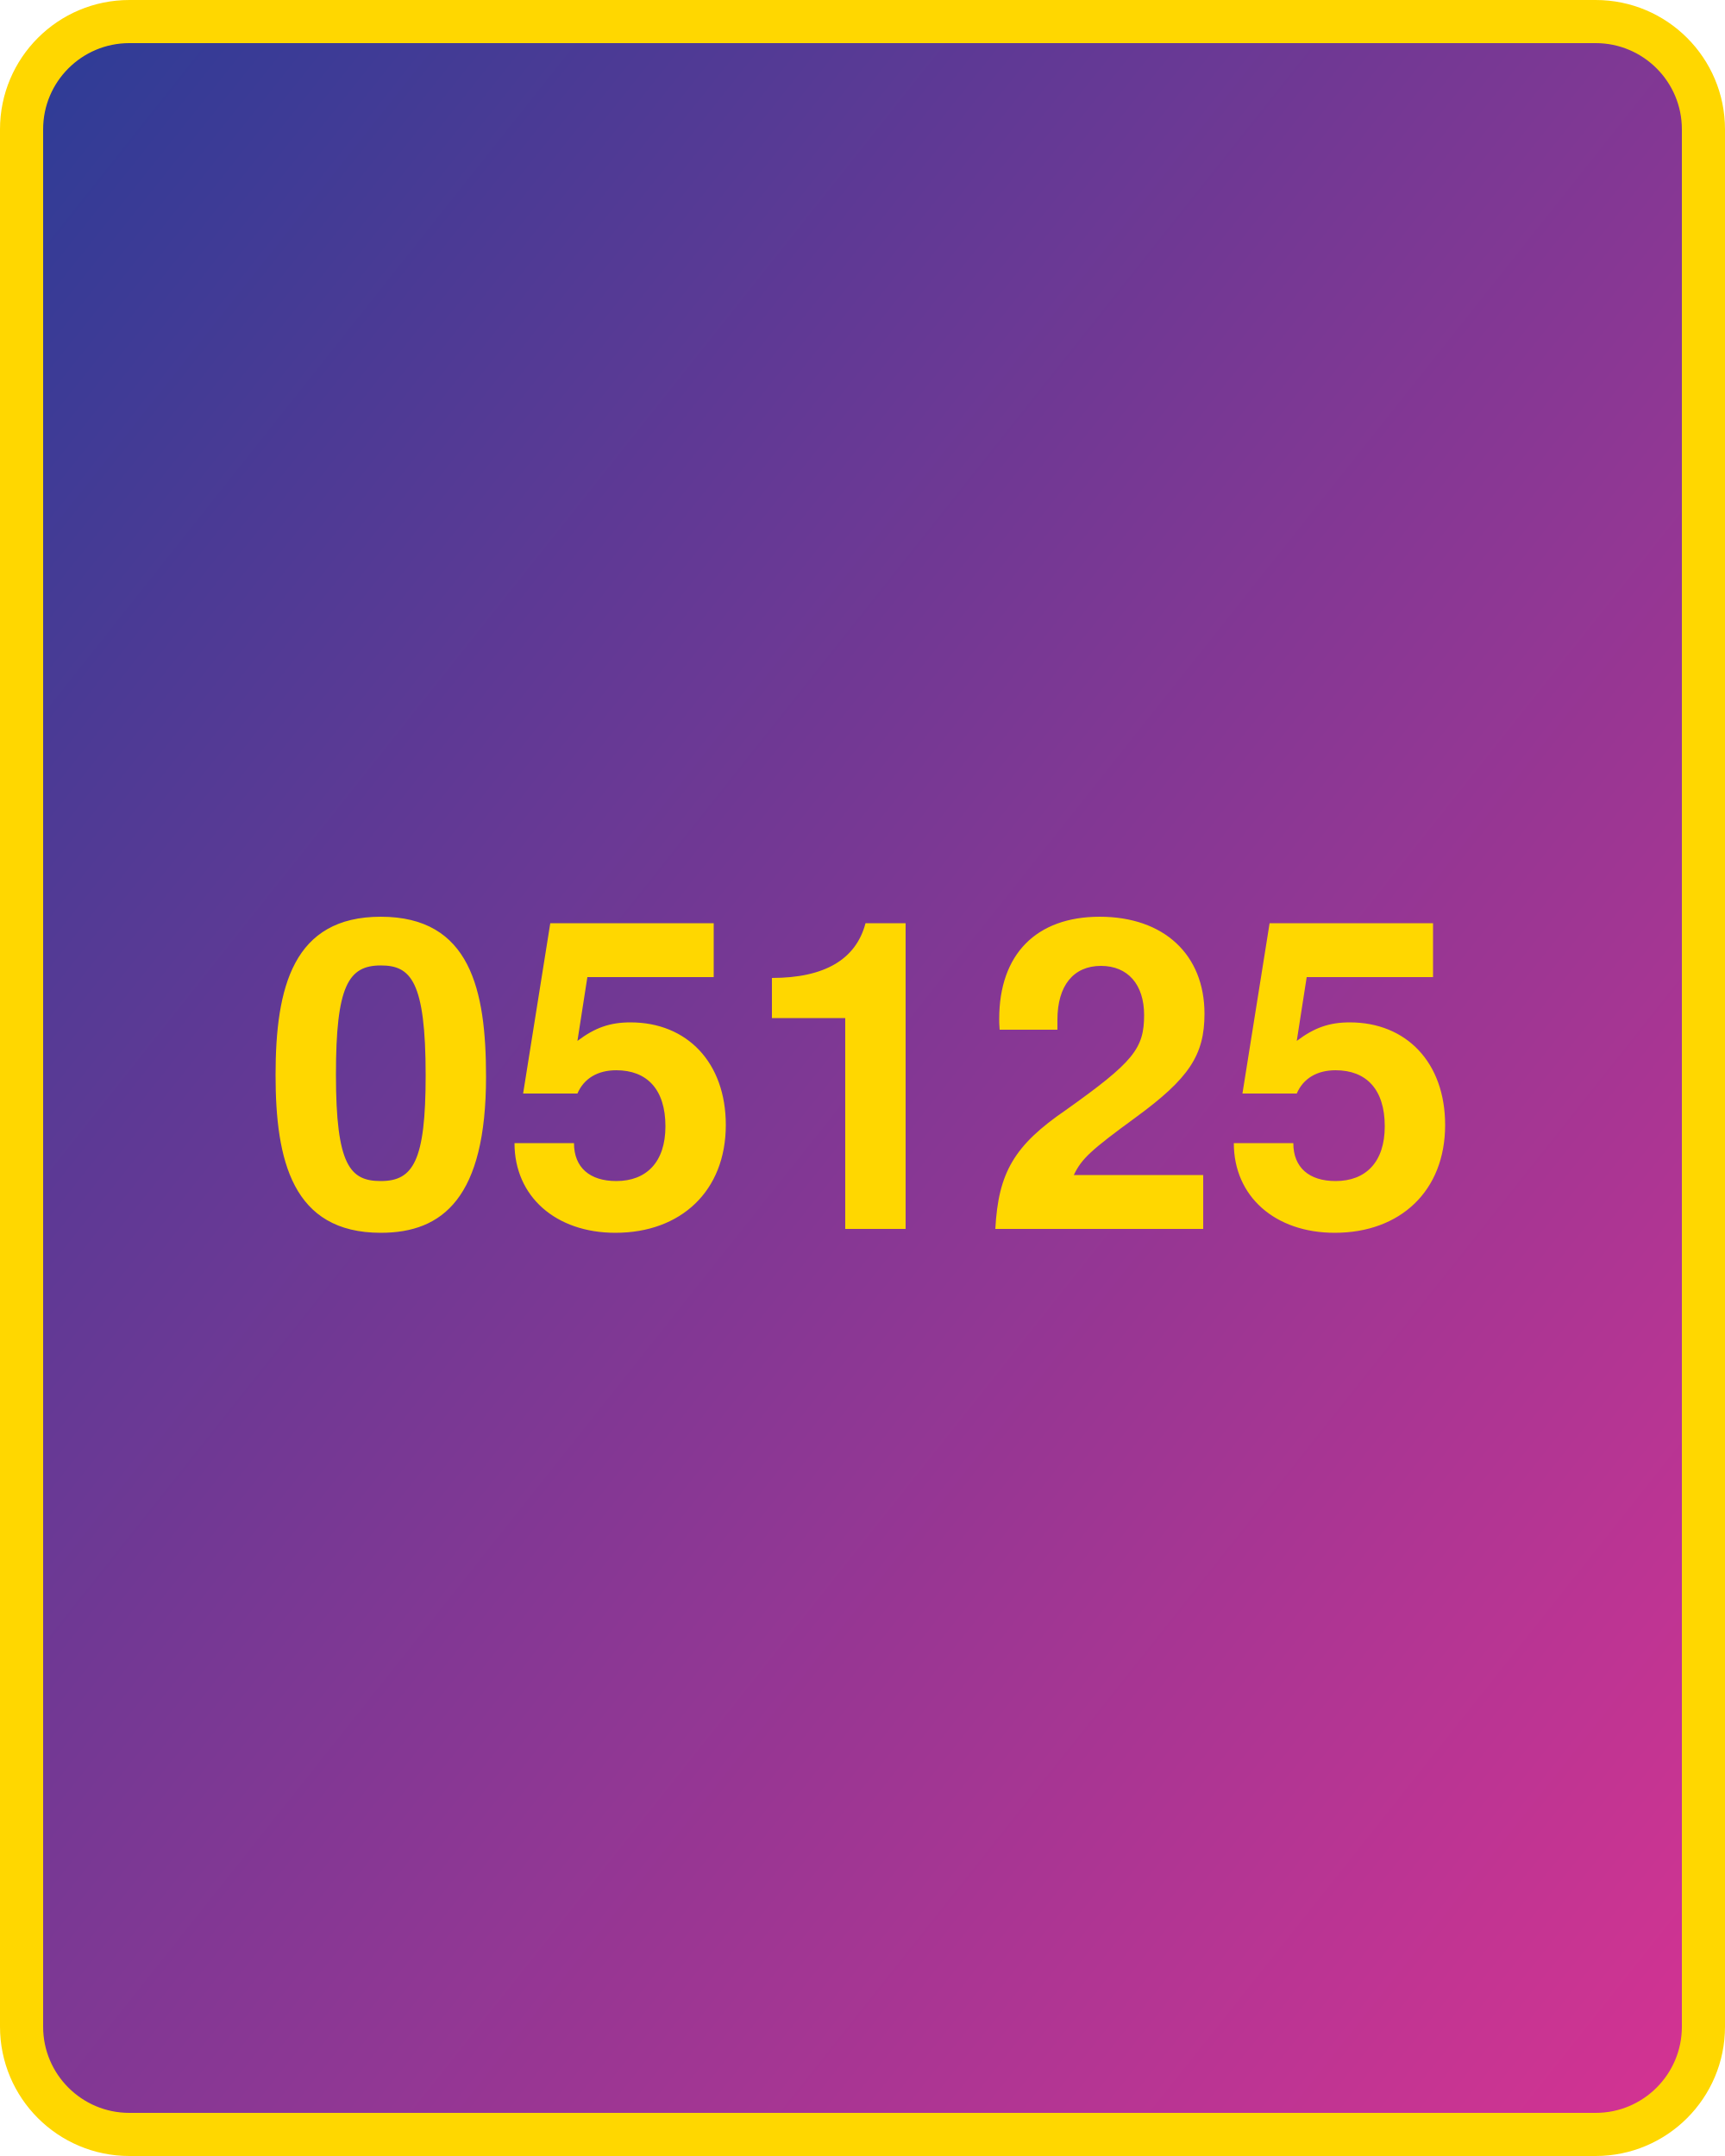
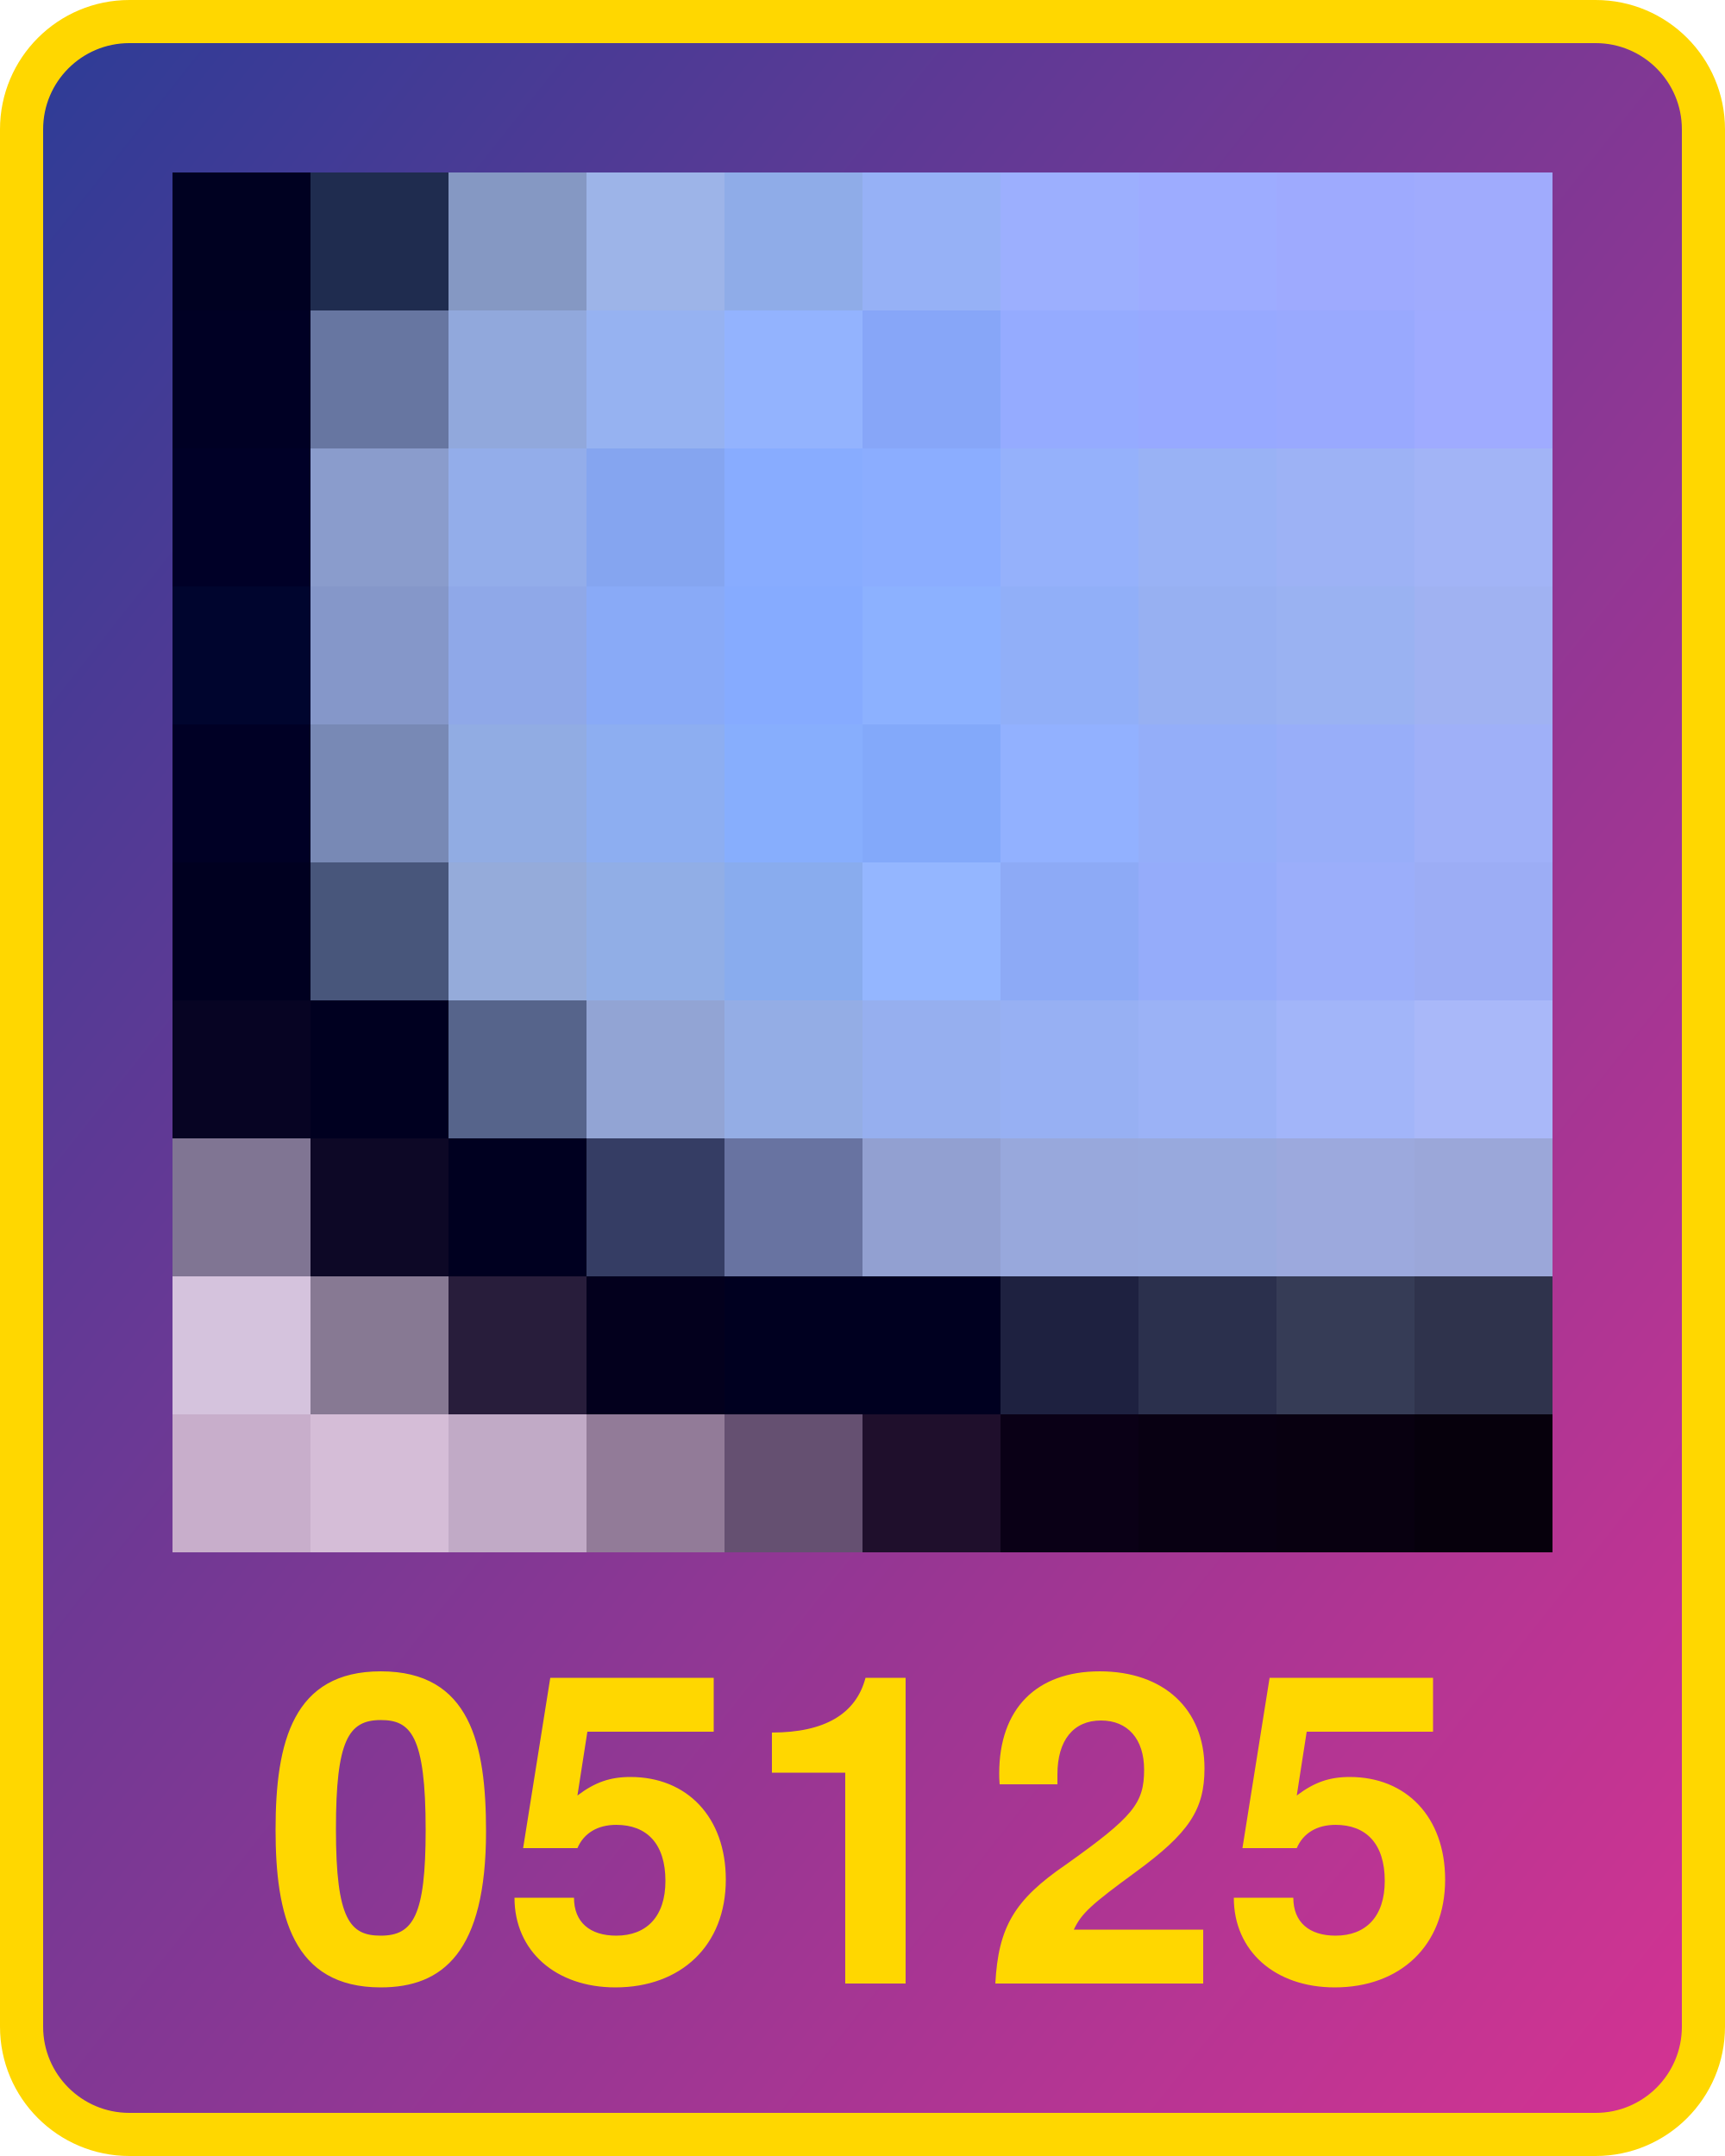
<svg xmlns="http://www.w3.org/2000/svg" width="800" height="1000">
  <defs>
    <linearGradient id="g" x1="0" x2="1" y1="0" y2="1">
      <stop offset="0%" stop-color="#2d3c96" />
      <stop offset="100%" stop-color="#d53392" />
    </linearGradient>
  </defs>
  <rect x="10" y="10" width="780" height="980" fill="url(#g)" rx="50" ry="50" stroke="gold" stroke-width="20" />
-   <text x="400" y="570" width="780" text-anchor="middle" style="font:bold 200px 'Helvetica Neue';fill:gold">05125</text>
+   <text x="400" y="920" width="780" text-anchor="middle" style="font:bold 200px 'Helvetica Neue';fill:gold">05125</text>
+   <g transform="translate(80 80) scale(64)">
+     <rect x="0" y="0" width="1" height="1" fill="#000121" />
+     <rect x="0" y="1" width="1" height="1" fill="#000024" />
+     <rect x="0" y="2" width="1" height="1" fill="#000027" />
+     <rect x="0" y="3" width="1" height="1" fill="#00052e" />
+     <rect x="0" y="4" width="1" height="1" fill="#000025" />
+     <rect x="0" y="5" width="1" height="1" fill="#000020" />
+     <rect x="0" y="6" width="1" height="1" fill="#070423" />
+     <rect x="0" y="7" width="1" height="1" fill="#807593" />
+     <rect x="0" y="8" width="1" height="1" fill="#d5c3dd" />
+     <rect x="0" y="9" width="1" height="1" fill="#c8aecb" />
+     <rect x="1" y="0" width="1" height="1" fill="#1f2c4f" />
+     <rect x="1" y="1" width="1" height="1" fill="#6776a1" />
+     <rect x="1" y="2" width="1" height="1" fill="#8a9ccc" />
+     <rect x="1" y="3" width="1" height="1" fill="#8597c9" />
+     <rect x="1" y="4" width="1" height="1" fill="#7889b5" />
+     <rect x="1" y="5" width="1" height="1" fill="#48567b" />
+     <rect x="1" y="6" width="1" height="1" fill="#000020" />
+     <rect x="1" y="7" width="1" height="1" fill="#0d0826" />
+     <rect x="1" y="8" width="1" height="1" fill="#877993" />
+     <rect x="1" y="9" width="1" height="1" fill="#d5bdd7" />
+     <rect x="2" y="0" width="1" height="1" fill="#8598c3" />
+     <rect x="2" y="1" width="1" height="1" fill="#91a8dc" />
+     <rect x="2" y="2" width="1" height="1" fill="#93adea" />
+     <rect x="2" y="3" width="1" height="1" fill="#8fa8e8" />
+     <rect x="2" y="4" width="1" height="1" fill="#91ace3" />
+     <rect x="2" y="5" width="1" height="1" fill="#95abda" />
+     <rect x="2" y="6" width="1" height="1" fill="#56648b" />
+     <rect x="2" y="7" width="1" height="1" fill="#000020" />
+     <rect x="2" y="8" width="1" height="1" fill="#281d3b" />
+     <rect x="2" y="9" width="1" height="1" fill="#c1aac6" />
+     <rect x="3" y="0" width="1" height="1" fill="#9db4e8" />
+     <rect x="3" y="1" width="1" height="1" fill="#96b2f1" />
+     <rect x="3" y="2" width="1" height="1" fill="#85a5f0" />
+     <rect x="3" y="3" width="1" height="1" fill="#89aaf7" />
+     <rect x="3" y="4" width="1" height="1" fill="#8daef1" />
+     <rect x="3" y="5" width="1" height="1" fill="#91aee6" />
+     <rect x="3" y="6" width="1" height="1" fill="#92a4d4" />
+     <rect x="3" y="7" width="1" height="1" fill="#353d64" />
+     <rect x="3" y="8" width="1" height="1" fill="#03001d" />
+     <rect x="3" y="9" width="1" height="1" fill="#927b98" />
+     <rect x="4" y="0" width="1" height="1" fill="#8face8" />
+     <rect x="4" y="1" width="1" height="1" fill="#93b3fe" />
+     <rect x="4" y="2" width="1" height="1" fill="#88acff" />
+     <rect x="4" y="3" width="1" height="1" fill="#86abff" />
+     <rect x="4" y="4" width="1" height="1" fill="#87aefd" />
+     <rect x="4" y="5" width="1" height="1" fill="#89acee" />
+     <rect x="4" y="6" width="1" height="1" fill="#94ade5" />
+     <rect x="4" y="7" width="1" height="1" fill="#6873a1" />
+     <rect x="4" y="8" width="1" height="1" fill="#000020" />
+     <rect x="4" y="9" width="1" height="1" fill="#655071" />
+     <rect x="5" y="0" width="1" height="1" fill="#96b1f6" />
+     <rect x="5" y="1" width="1" height="1" fill="#87a6f8" />
+     <rect x="5" y="2" width="1" height="1" fill="#8badff" />
+     <rect x="5" y="3" width="1" height="1" fill="#8cb1ff" />
+     <rect x="5" y="4" width="1" height="1" fill="#83a9fa" />
+     <rect x="5" y="5" width="1" height="1" fill="#94b6ff" />
+     <rect x="5" y="6" width="1" height="1" fill="#96afef" />
+     <rect x="5" y="7" width="1" height="1" fill="#92a0d1" />
+     <rect x="5" y="8" width="1" height="1" fill="#000020" />
+     <rect x="5" y="9" width="1" height="1" fill="#1f0f2c" />
+     <rect x="6" y="0" width="1" height="1" fill="#9caffe" />
+     <rect x="6" y="1" width="1" height="1" fill="#95abff" />
+     <rect x="6" y="2" width="1" height="1" fill="#95b1fb" />
+     <rect x="6" y="3" width="1" height="1" fill="#91aff8" />
+     <rect x="6" y="4" width="1" height="1" fill="#92b1ff" />
+     <rect x="6" y="5" width="1" height="1" fill="#8daaf6" />
+     <rect x="6" y="6" width="1" height="1" fill="#97b0f3" />
+     <rect x="6" y="7" width="1" height="1" fill="#98a8dc" />
+     <rect x="6" y="8" width="1" height="1" fill="#1e2140" />
+     <rect x="6" y="9" width="1" height="1" fill="#0a0016" />
+     <rect x="7" y="0" width="1" height="1" fill="#9dacff" />
+     <rect x="7" y="1" width="1" height="1" fill="#97a9ff" />
+     <rect x="7" y="2" width="1" height="1" fill="#99b2f5" />
+     <rect x="7" y="3" width="1" height="1" fill="#97b0f2" />
+     <rect x="7" y="4" width="1" height="1" fill="#94aef9" />
+     <rect x="7" y="5" width="1" height="1" fill="#95acfa" />
+     <rect x="7" y="6" width="1" height="1" fill="#9bb2f6" />
+     <rect x="7" y="7" width="1" height="1" fill="#98a9dd" />
+     <rect x="7" y="8" width="1" height="1" fill="#2b304d" />
+     <rect x="7" y="9" width="1" height="1" fill="#080012" />
+     <rect x="8" y="0" width="1" height="1" fill="#9eaafe" />
+     <rect x="8" y="1" width="1" height="1" fill="#99a9fe" />
+     <rect x="8" y="2" width="1" height="1" fill="#9db2f5" />
+     <rect x="8" y="3" width="1" height="1" fill="#9ab2f2" />
+     <rect x="8" y="4" width="1" height="1" fill="#98aef9" />
+     <rect x="8" y="5" width="1" height="1" fill="#9baefa" />
+     <rect x="8" y="6" width="1" height="1" fill="#a2b5f9" />
+     <rect x="8" y="7" width="1" height="1" fill="#9ca9dd" />
+     <rect x="8" y="8" width="1" height="1" fill="#363c56" />
+     <rect x="8" y="9" width="1" height="1" fill="#080010" />
+     <rect x="9" y="0" width="1" height="1" fill="#a0abfd" />
+     <rect x="9" y="1" width="1" height="1" fill="#9fabff" />
+     <rect x="9" y="2" width="1" height="1" fill="#a2b4f6" />
+     <rect x="9" y="3" width="1" height="1" fill="#a0b2f2" />
+     <rect x="9" y="4" width="1" height="1" fill="#9fb0f8" />
+     <rect x="9" y="5" width="1" height="1" fill="#9cadf5" />
+     <rect x="9" y="6" width="1" height="1" fill="#a9b8f9" />
+     <rect x="9" y="7" width="1" height="1" fill="#9ba7d9" />
+     <rect x="9" y="8" width="1" height="1" fill="#2f334c" />
+     <rect x="9" y="9" width="1" height="1" fill="#06000c" />
+   </g>
</svg>
